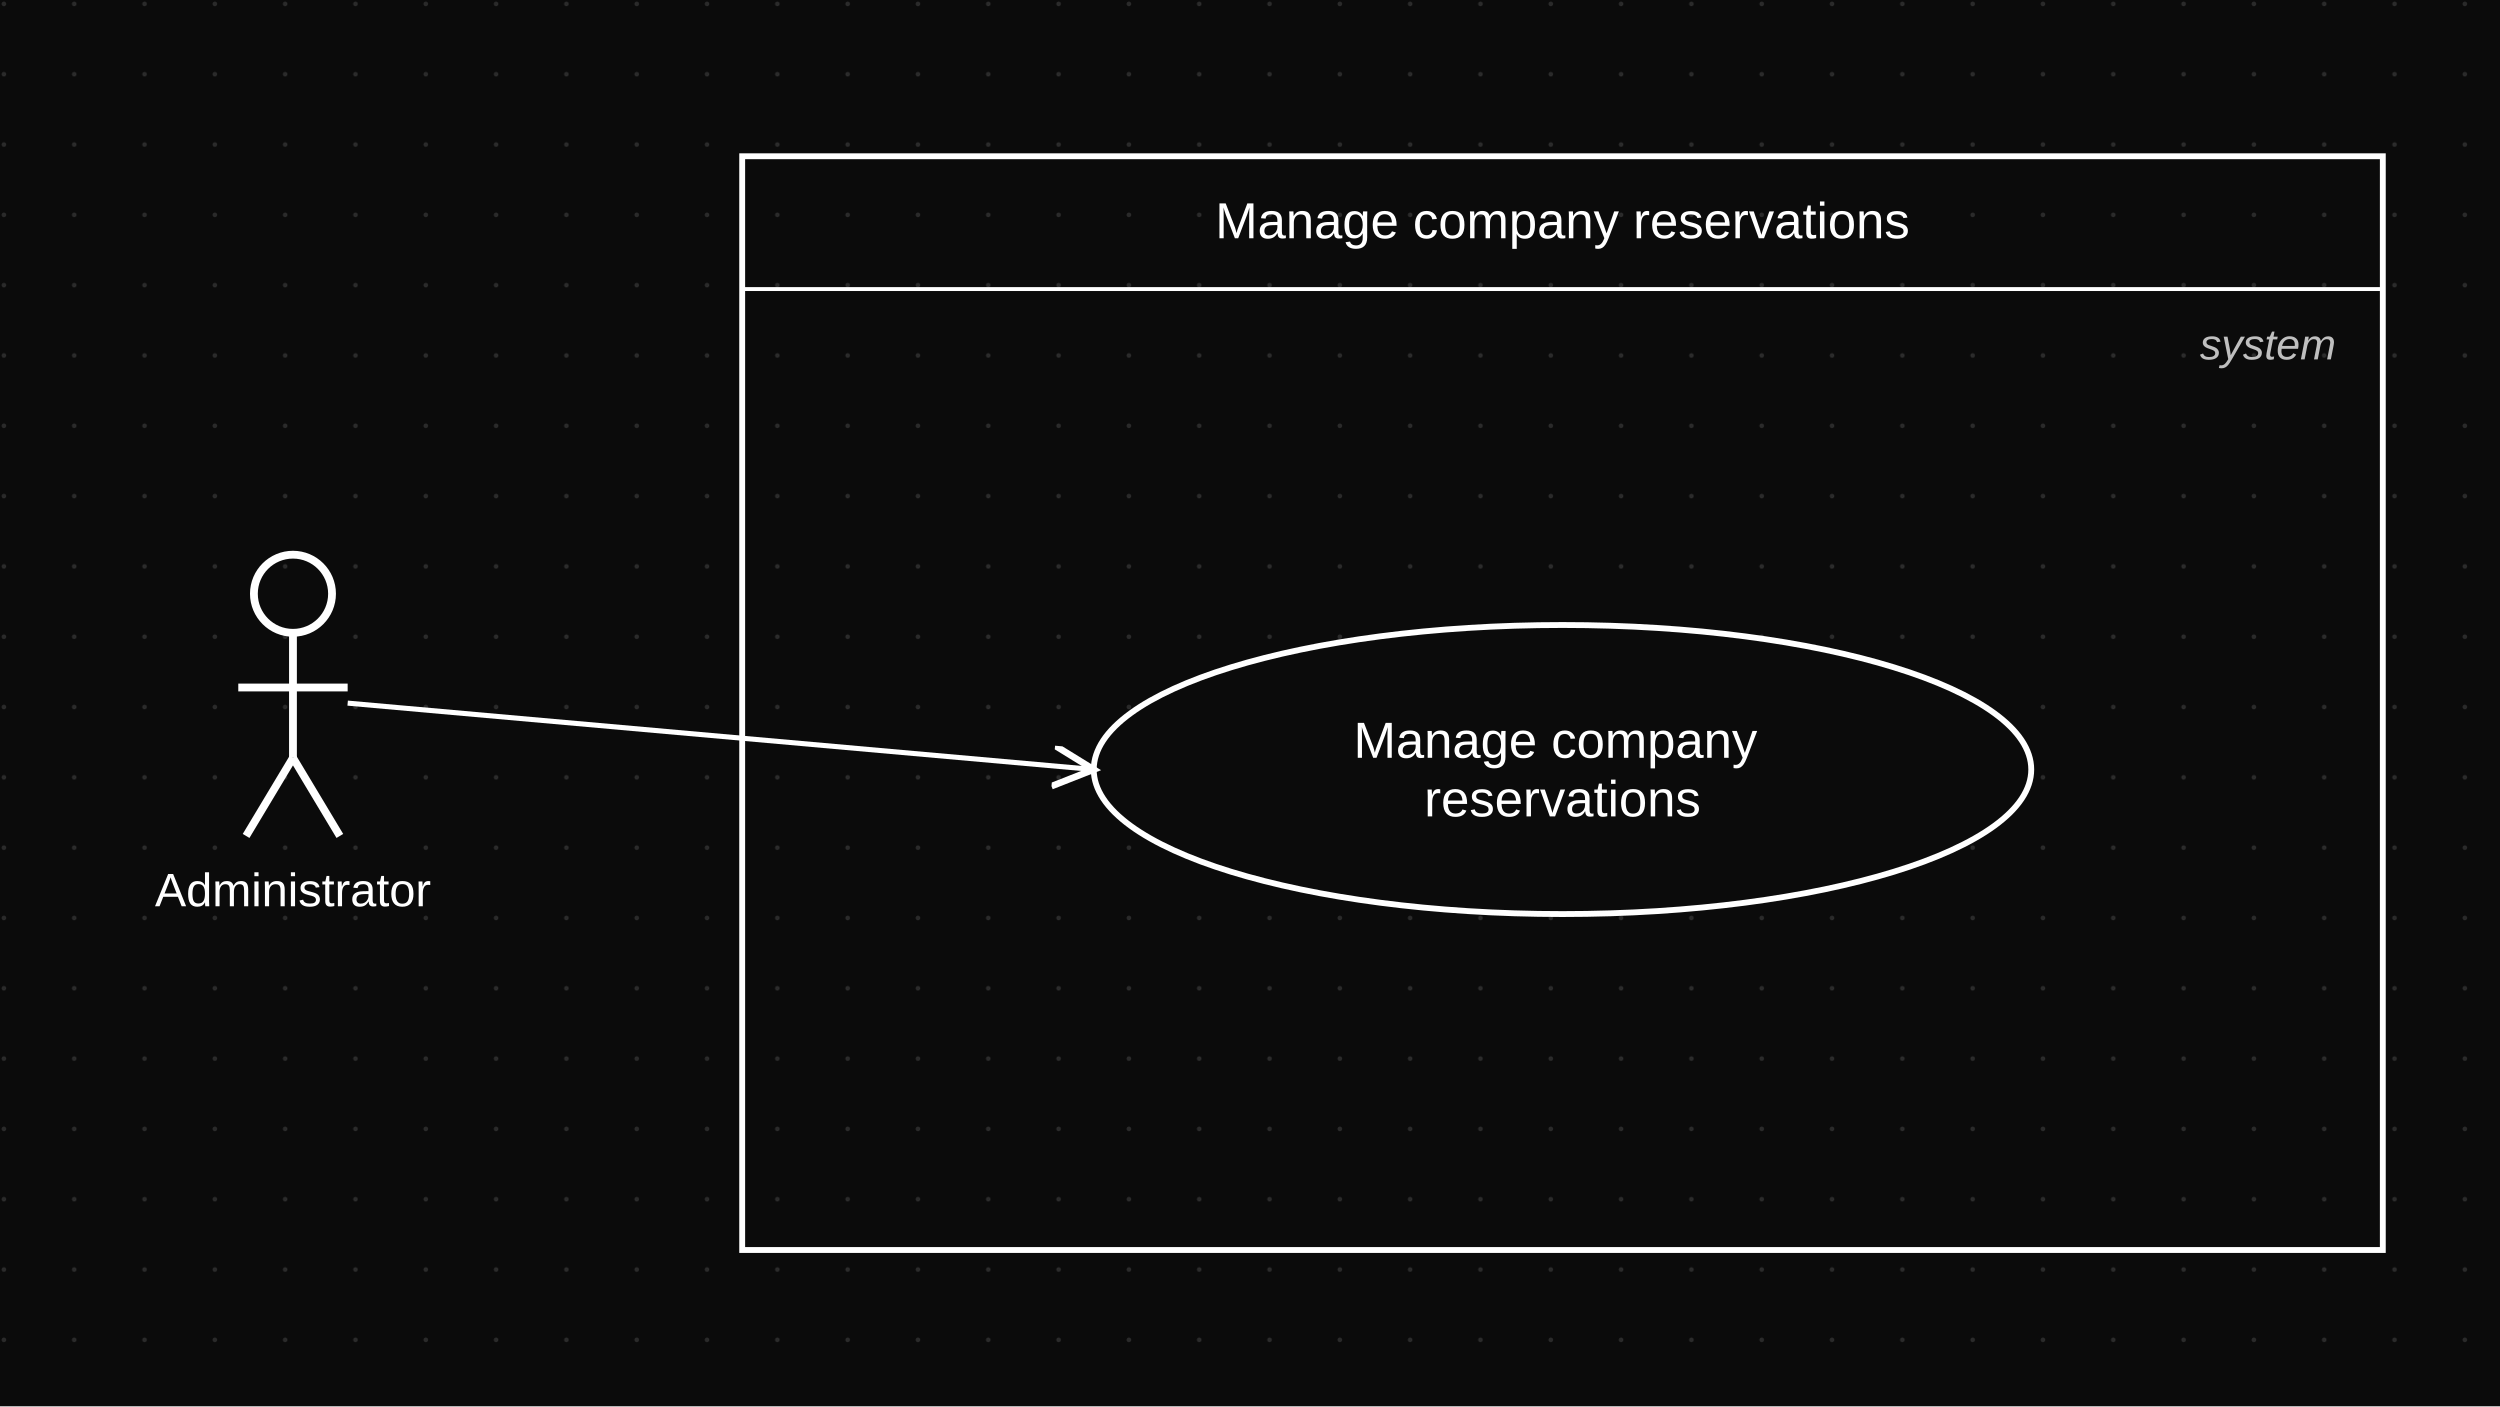
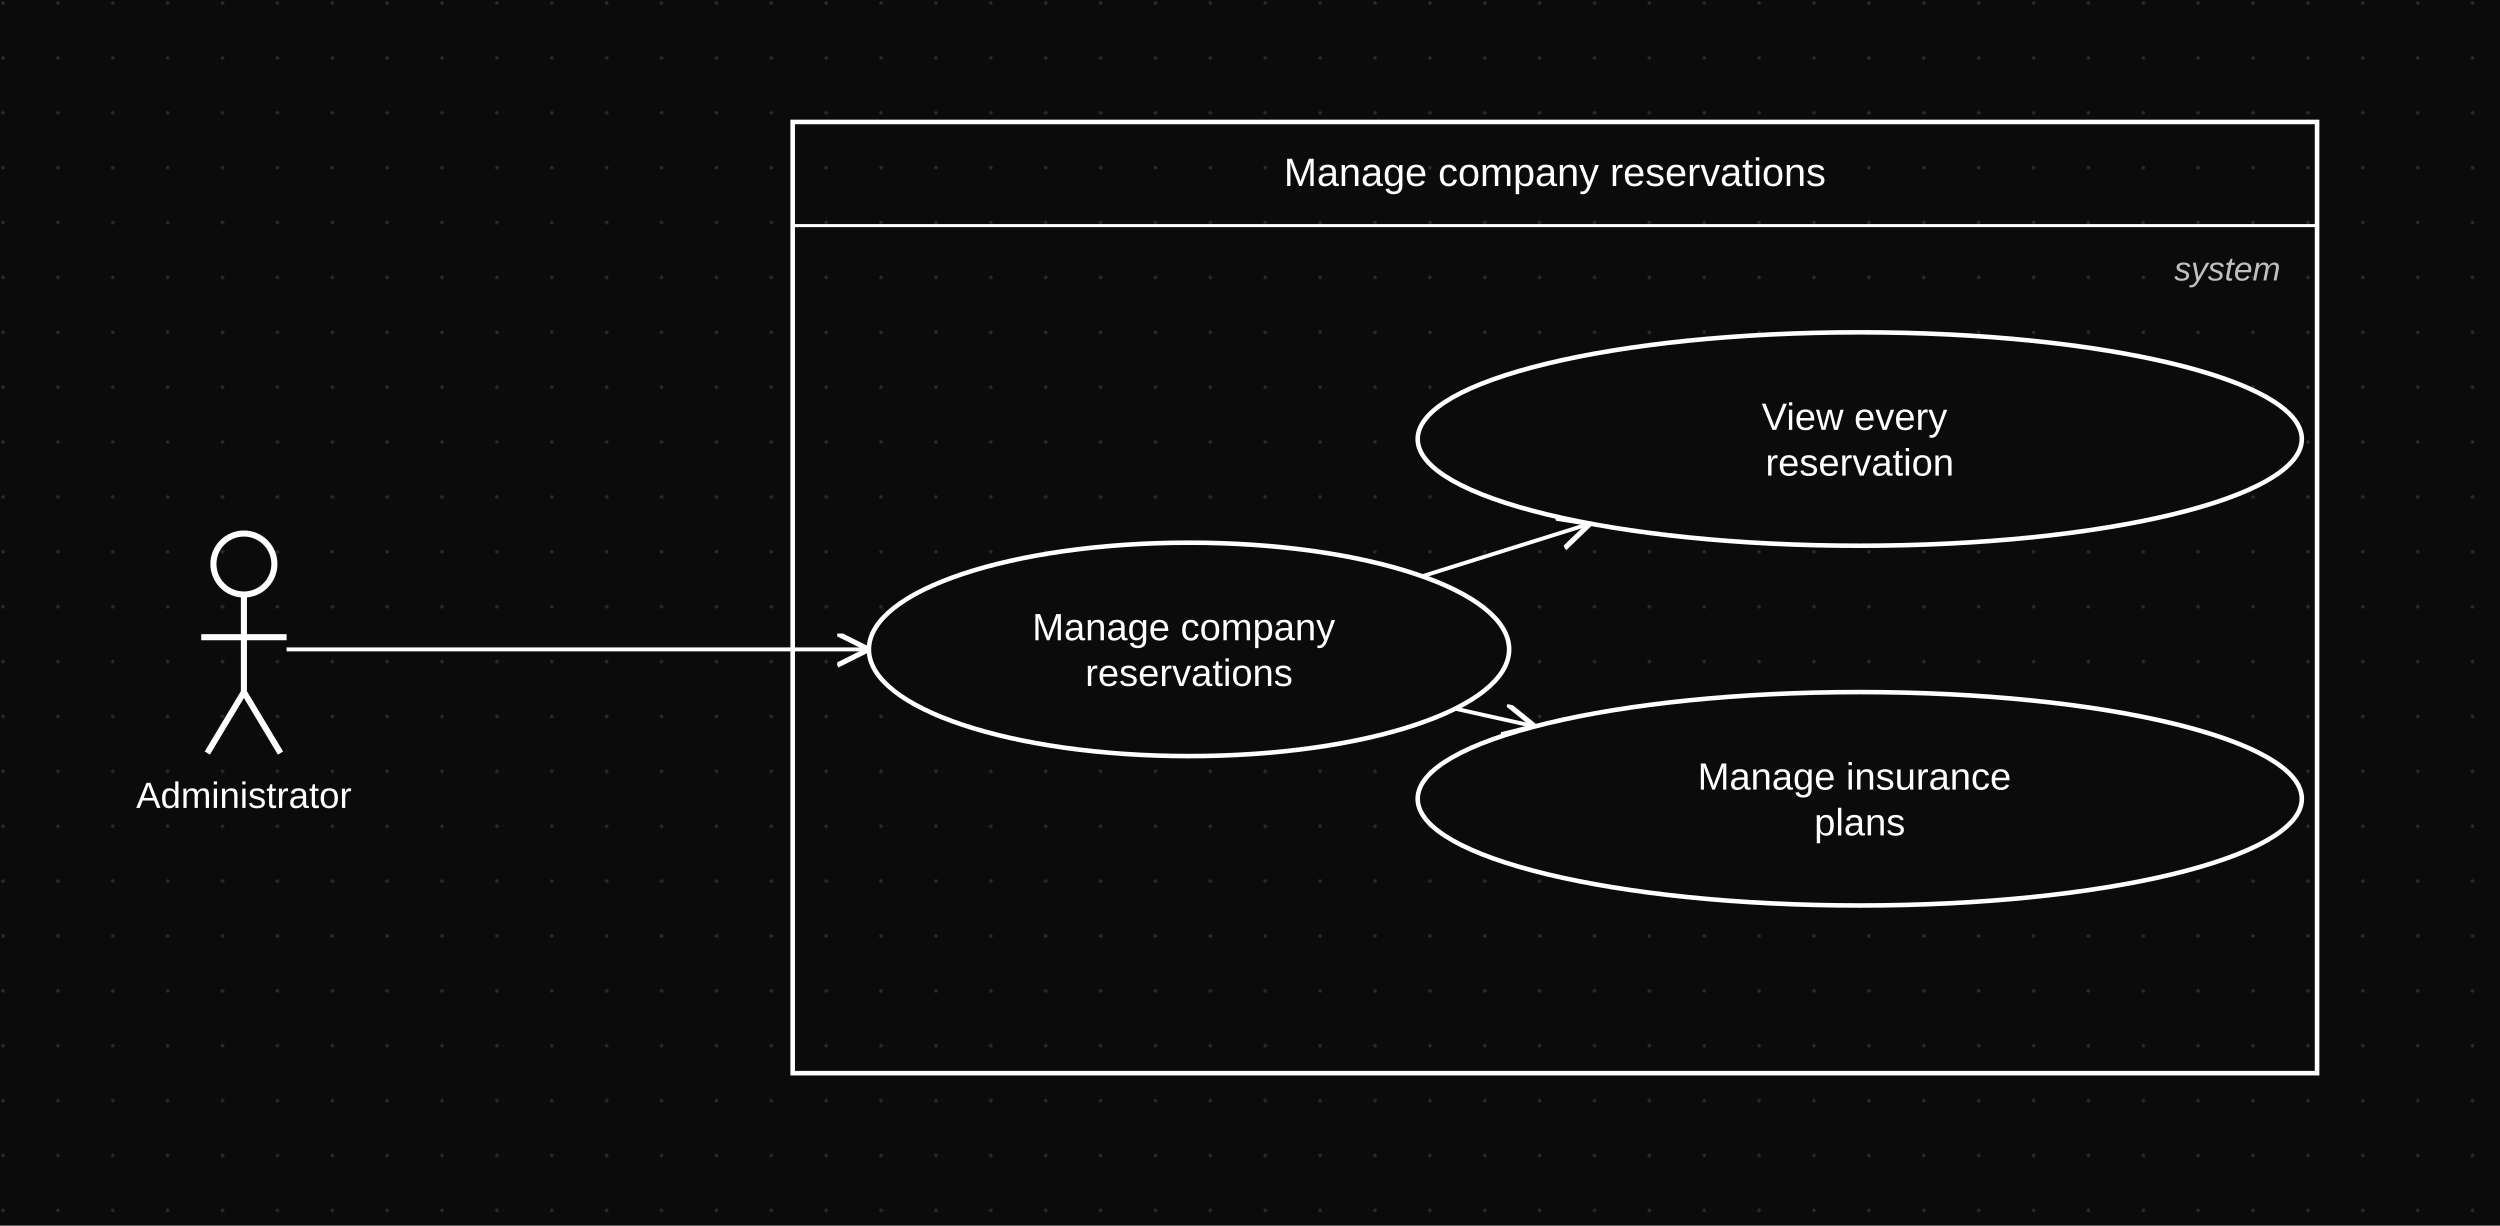
- <svg xmlns="http://www.w3.org/2000/svg" viewBox="0 0 640 360" font-family="Calibri, Arial, sans-serif">
+ <svg xmlns="http://www.w3.org/2000/svg" viewBox="0 0 820 402" font-family="Calibri, Arial, sans-serif">
  <defs>
    <pattern id="grid" width="18" height="18" patternUnits="userSpaceOnUse">
      <circle cx="1" cy="1" r="0.6" fill="#2a2a2a" />
    </pattern>
    <marker id="arrow" markerWidth="10" markerHeight="10" refX="8" refY="4" orient="auto">
      <path d="M0,0 L8,4 L0,8" fill="none" stroke="#ffffff" stroke-width="1.3" />
    </marker>
  </defs>
-   <rect x="0" y="0" width="640" height="360" fill="#0b0b0b" />
-   <rect x="0" y="0" width="640" height="360" fill="url(#grid)" />
-   <rect x="190" y="40" width="420" height="280" fill="none" stroke="#ffffff" stroke-width="1.5" />
-   <line x1="190" y1="74" x2="610" y2="74" stroke="#ffffff" stroke-width="1" />
-   <text x="400" y="61" fill="#ffffff" font-size="13" text-anchor="middle">
-     <tspan x="400" dy="0">Manage company reservations</tspan>
+   <rect x="0" y="0" width="820" height="402" fill="#0b0b0b" />
+   <rect x="0" y="0" width="820" height="402" fill="url(#grid)" />
+   <rect x="260" y="40" width="500" height="312" fill="none" stroke="#ffffff" stroke-width="1.5" />
+   <line x1="260" y1="74" x2="760" y2="74" stroke="#ffffff" stroke-width="1" />
+   <text x="510" y="61" fill="#ffffff" font-size="13" text-anchor="middle">
+     <tspan x="510" dy="0">Manage company reservations</tspan>
  </text>
-   <text x="598" y="92" fill="#bfbfbf" font-size="11" text-anchor="end" font-style="italic">system</text>
-   <ellipse cx="400" cy="197" rx="120" ry="37" fill="#0b0b0b" stroke="#ffffff" stroke-width="1.5" />
-   <text x="400" y="201" fill="#ffffff" font-size="13" text-anchor="middle">
-     <tspan x="400" dy="-7">Manage company</tspan>
-     <tspan x="400" dy="15">reservations</tspan>
+   <text x="748" y="92" fill="#bfbfbf" font-size="11" text-anchor="end" font-style="italic">system</text>
+   <line x1="94" y1="213" x2="285" y2="213" stroke="#ffffff" stroke-width="1.3" marker-end="url(#arrow)" />
+   <line x1="466.471" y1="189.016" x2="521.564" y2="171.737" stroke="#ffffff" stroke-width="1.3" marker-end="url(#arrow)" />
+   <line x1="477.304" y1="232.445" x2="503.435" y2="238.265" stroke="#ffffff" stroke-width="1.3" marker-end="url(#arrow)" />
+   <ellipse cx="390" cy="213" rx="105" ry="35" fill="#0b0b0b" stroke="#ffffff" stroke-width="1.5" />
+   <text x="390" y="217" fill="#ffffff" font-size="12.5" text-anchor="middle">
+     <tspan x="390" dy="-7">Manage company</tspan>
+     <tspan x="390" dy="15">reservations</tspan>
  </text>
-   <circle cx="75" cy="152" r="10" fill="none" stroke="#ffffff" stroke-width="2" />
-   <line x1="75" y1="162" x2="75" y2="194" stroke="#ffffff" stroke-width="2" />
-   <line x1="61" y1="176" x2="89" y2="176" stroke="#ffffff" stroke-width="2" />
-   <line x1="75" y1="194" x2="63" y2="214" stroke="#ffffff" stroke-width="2" />
-   <line x1="75" y1="194" x2="87" y2="214" stroke="#ffffff" stroke-width="2" />
-   <text x="75" y="232" fill="#ffffff" font-size="12" text-anchor="middle">Administrator</text>
-   <line x1="89" y1="180" x2="280" y2="197" stroke="#ffffff" stroke-width="1.3" marker-end="url(#arrow)" />
+   <ellipse cx="610" cy="144" rx="145" ry="35" fill="#0b0b0b" stroke="#ffffff" stroke-width="1.5" />
+   <text x="610" y="148" fill="#ffffff" font-size="12.5" text-anchor="middle">
+     <tspan x="610" dy="-7">View every</tspan>
+     <tspan x="610" dy="15">reservation</tspan>
+   </text>
+   <ellipse cx="610" cy="262" rx="145" ry="35" fill="#0b0b0b" stroke="#ffffff" stroke-width="1.5" />
+   <text x="610" y="266" fill="#ffffff" font-size="12.5" text-anchor="middle">
+     <tspan x="610" dy="-7">Manage insurance</tspan>
+     <tspan x="610" dy="15">plans</tspan>
+   </text>
+   <circle cx="80" cy="185" r="10" fill="none" stroke="#ffffff" stroke-width="2" />
+   <line x1="80" y1="195" x2="80" y2="227" stroke="#ffffff" stroke-width="2" />
+   <line x1="66" y1="209" x2="94" y2="209" stroke="#ffffff" stroke-width="2" />
+   <line x1="80" y1="227" x2="68" y2="247" stroke="#ffffff" stroke-width="2" />
+   <line x1="80" y1="227" x2="92" y2="247" stroke="#ffffff" stroke-width="2" />
+   <text x="80" y="265" fill="#ffffff" font-size="12" text-anchor="middle">Administrator</text>
</svg>
